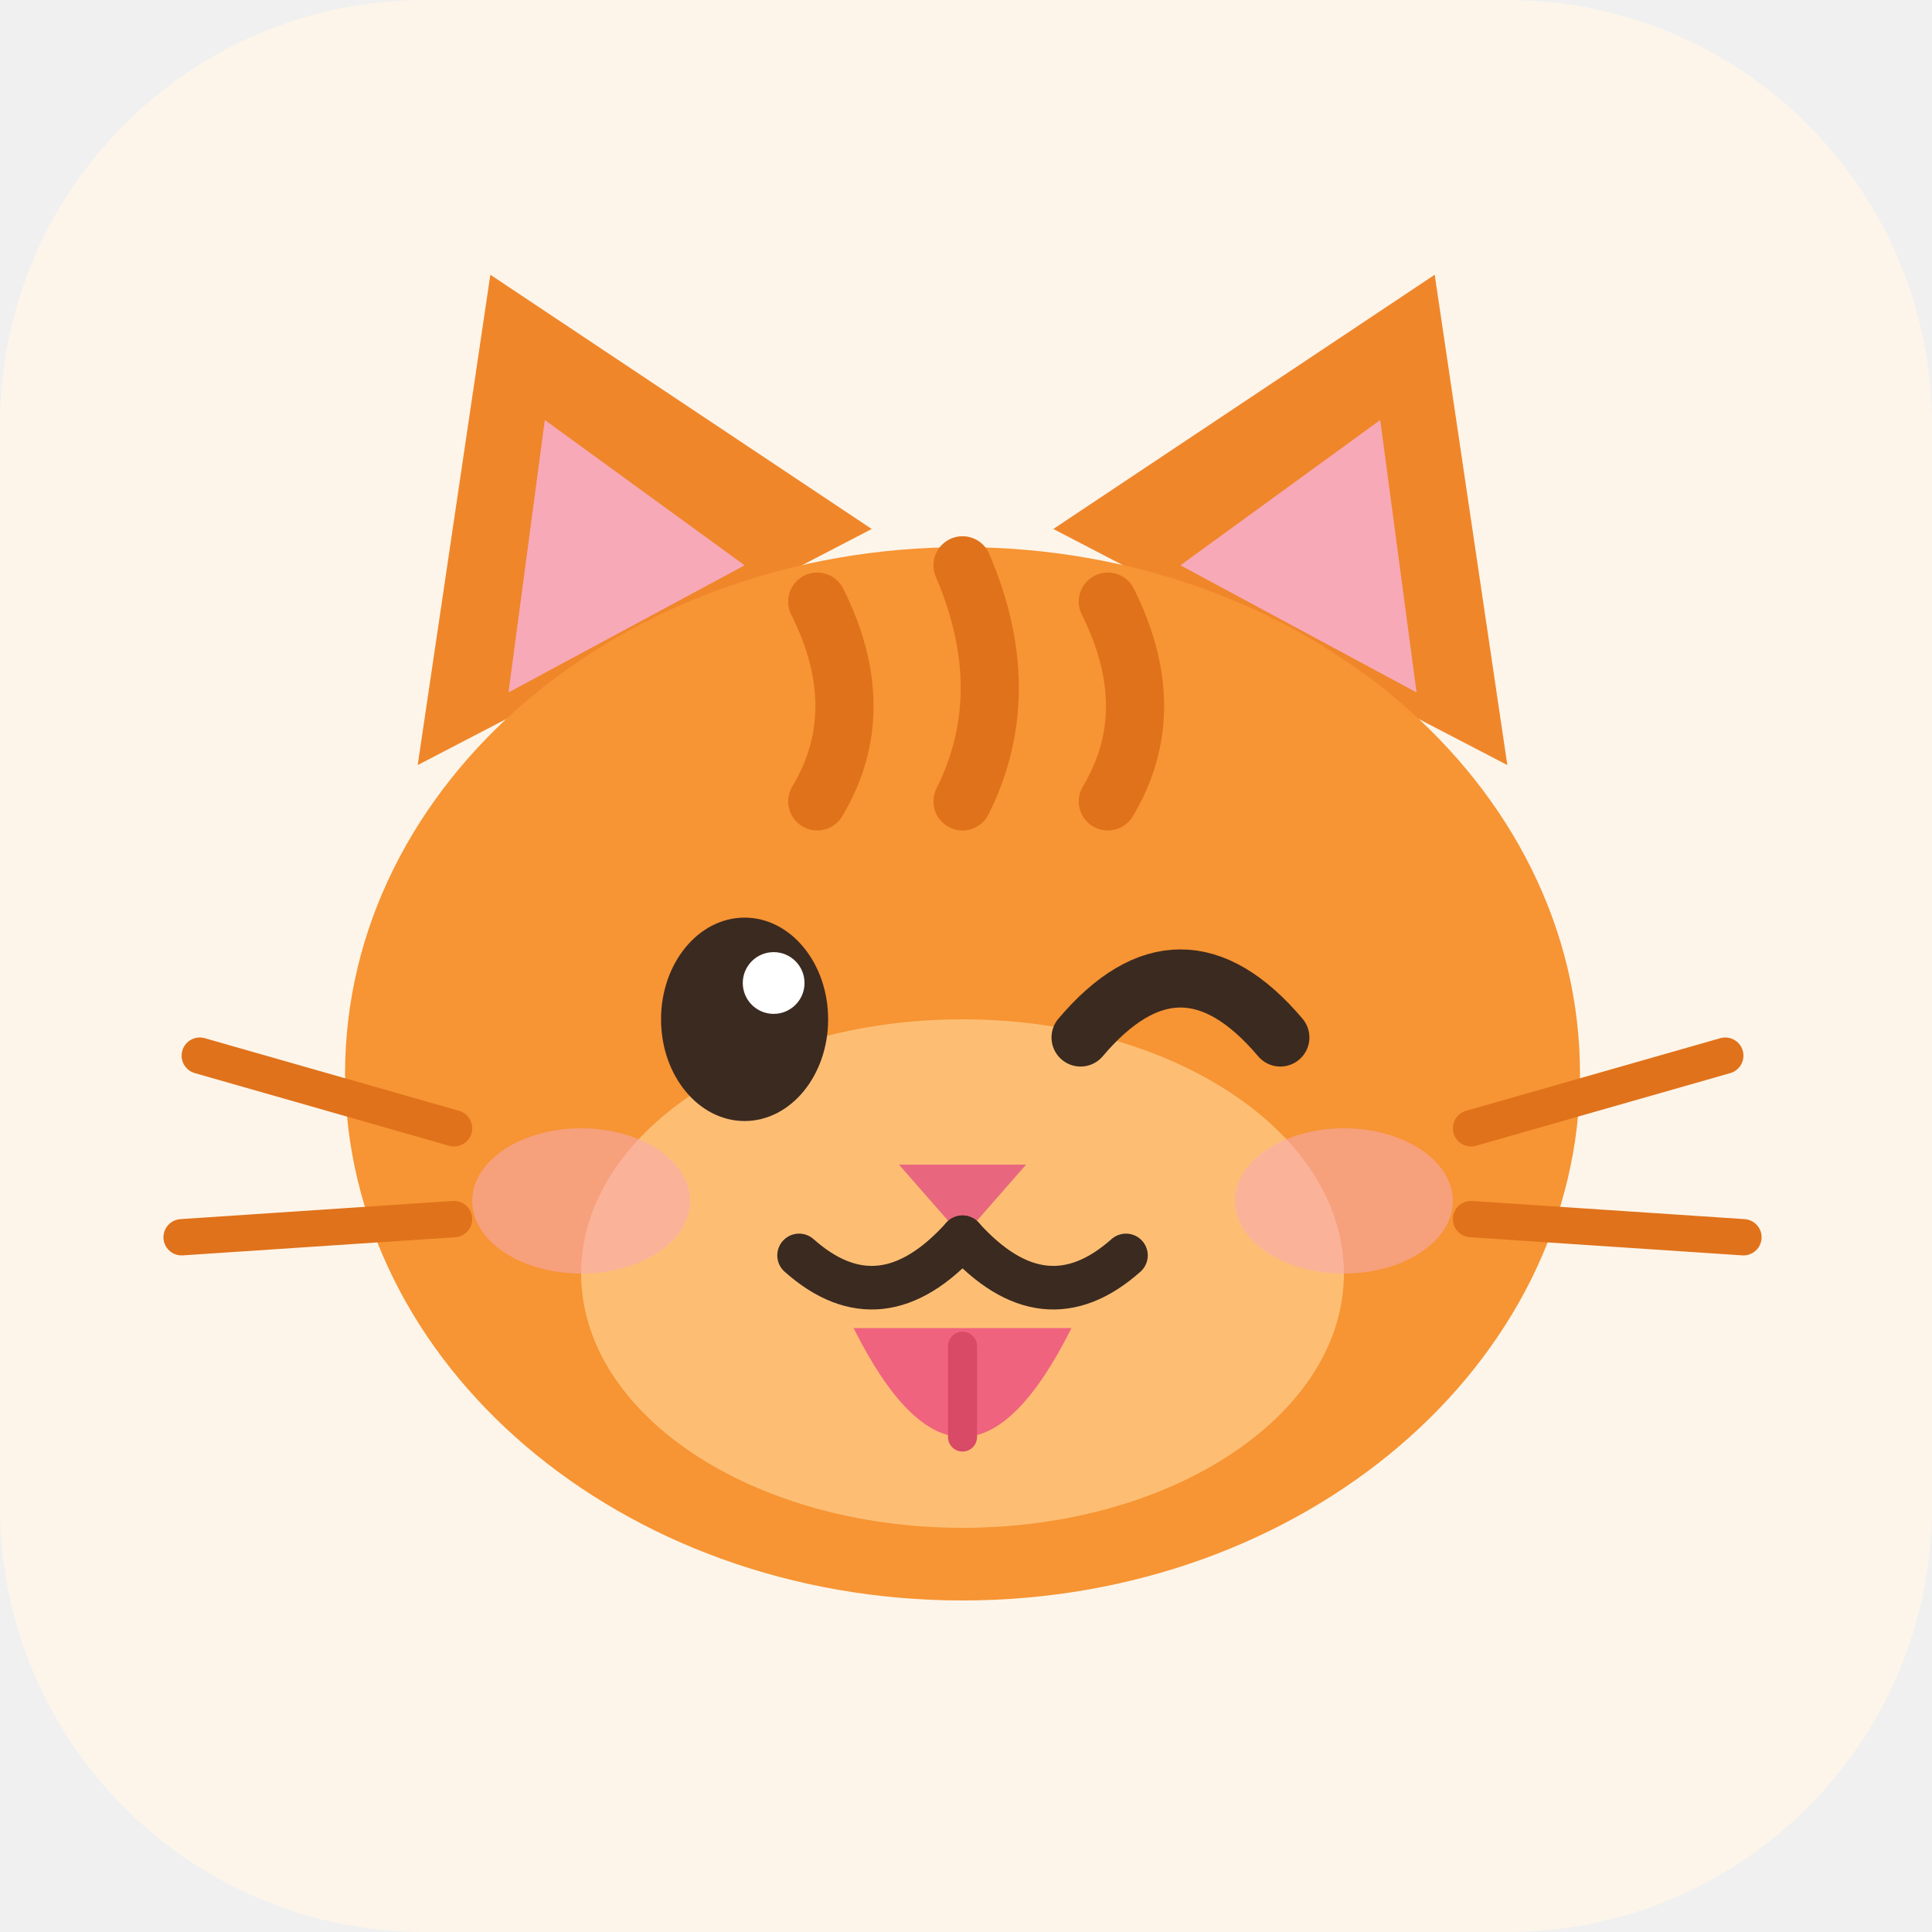
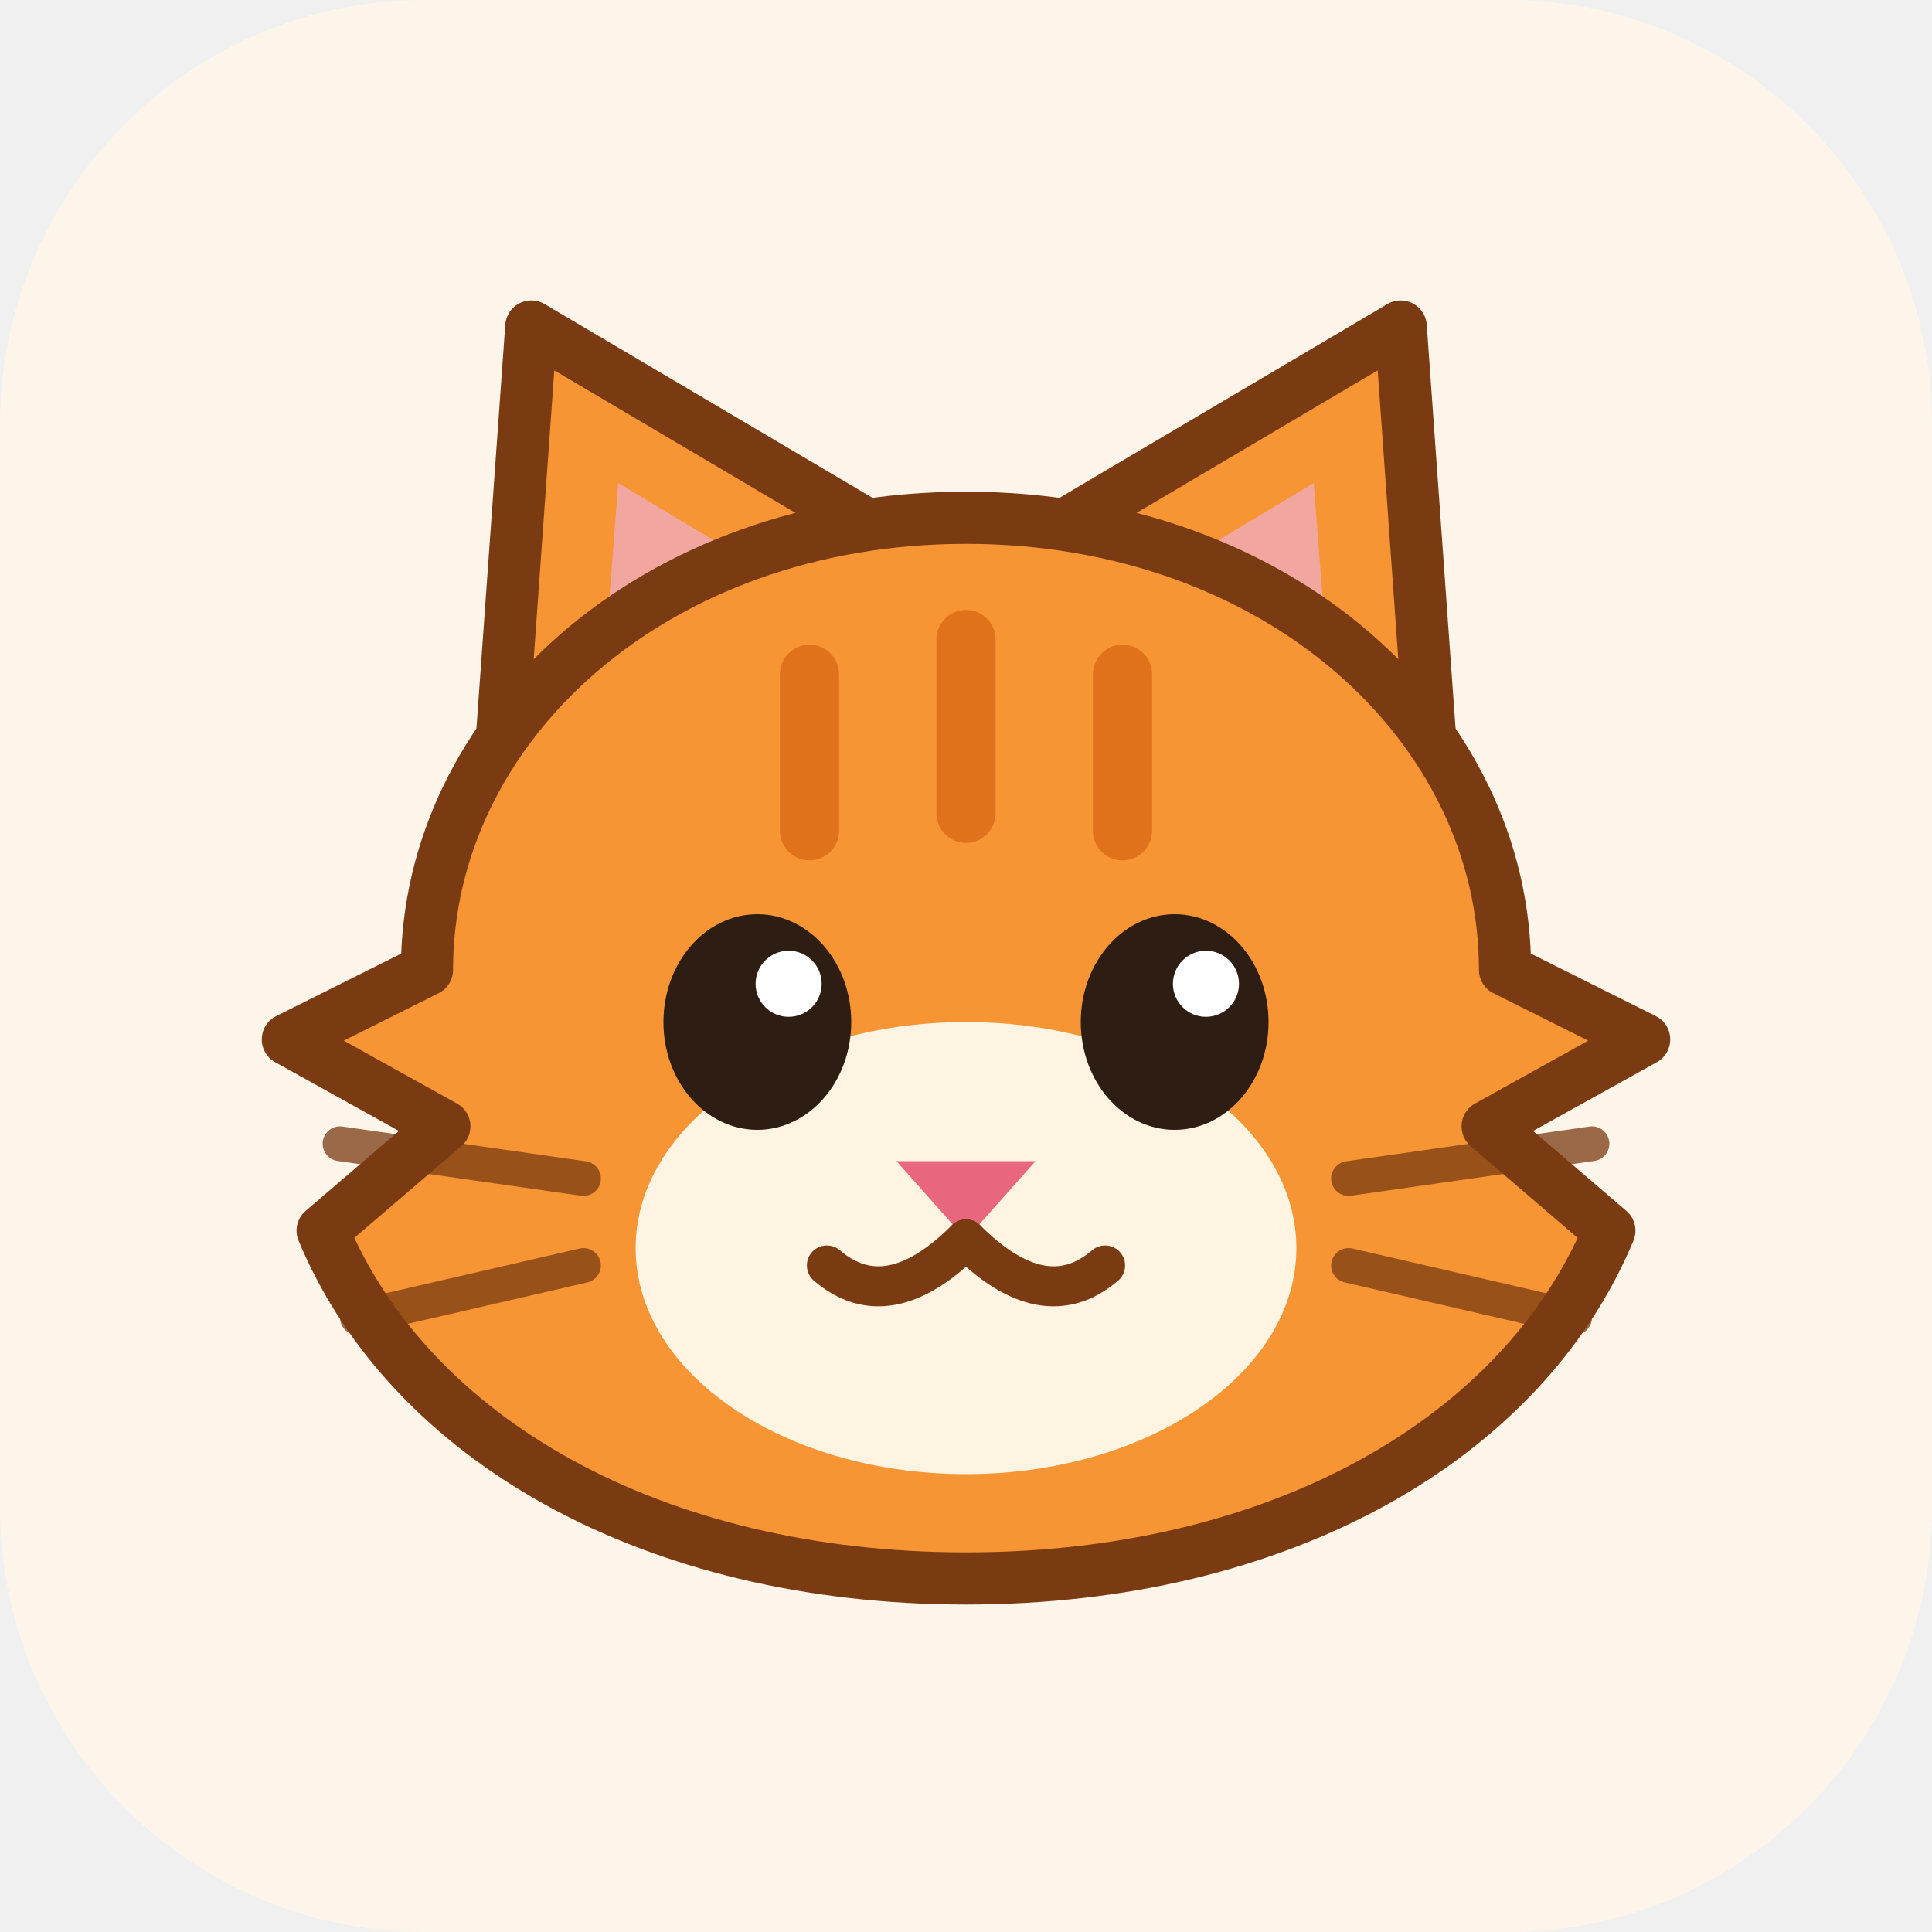
<svg xmlns="http://www.w3.org/2000/svg" viewBox="0 0 100 100">
  <rect width="100" height="100" rx="22" fill="#FDF5EA" />
-   <g transform="translate(0,2) scale(0.94) translate(3,0)">
-     <path d="M20 40 L24 13 L45 27 Z" fill="#F0862A" />
-     <path d="M80 40 L76 13 L55 27 Z" fill="#F0862A" />
-     <path d="M25 36 L27 21 L38 29 Z" fill="#F7A9B8" />
-     <path d="M75 36 L73 21 L62 29 Z" fill="#F7A9B8" />
-     <ellipse cx="50" cy="57" rx="34" ry="29" fill="#F79433" />
-     <ellipse cx="50" cy="68" rx="21" ry="14" fill="#FDBE74" />
-     <path d="M42 31 q3 6 0 11" stroke="#E0721B" stroke-width="3.2" fill="none" stroke-linecap="round" />
-     <path d="M50 29 q3 7 0 13" stroke="#E0721B" stroke-width="3.2" fill="none" stroke-linecap="round" />
-     <path d="M58 31 q3 6 0 11" stroke="#E0721B" stroke-width="3.2" fill="none" stroke-linecap="round" />
-     <ellipse cx="38" cy="54" rx="4.6" ry="5.6" fill="#3B2A20" />
-     <circle cx="39.6" cy="52" r="1.7" fill="#fff" />
-     <path d="M56.5 55 q5.5 -6.5 11 0" stroke="#3B2A20" stroke-width="3.2" fill="none" stroke-linecap="round" />
-     <ellipse cx="29" cy="64" rx="6" ry="4" fill="#F7A9B8" opacity="0.55" />
-     <ellipse cx="71" cy="64" rx="6" ry="4" fill="#F7A9B8" opacity="0.55" />
-     <path d="M46.5 62 L53.5 62 L50 66 Z" fill="#E8677E" />
-     <path d="M50 66 q-4.5 5 -9 1" stroke="#3B2A20" stroke-width="2.4" fill="none" stroke-linecap="round" />
-     <path d="M50 66 q4.5 5 9 1" stroke="#3B2A20" stroke-width="2.4" fill="none" stroke-linecap="round" />
-     <path d="M44 71 q6 12 12 0 Z" fill="#F0637E" />
-     <path d="M50 72 v5" stroke="#D94A66" stroke-width="1.6" stroke-linecap="round" />
-     <g stroke="#E0721B" stroke-width="2" stroke-linecap="round">
-       <path d="M22 60 L8 56" />
-       <path d="M22 65 L7 66" />
-       <path d="M78 60 L92 56" />
-       <path d="M78 65 L93 66" />
+   <g transform="translate(50,52) scale(0.9) translate(-50,-52)">
+     <g stroke="#7A3B12" stroke-width="3" stroke-linejoin="round" stroke-linecap="round">
+       <path d="M23 41 L25 13 L47 26 Z" fill="#F79433" />
+       <path d="M77 41 L75 13 L53 26 Z" fill="#F79433" />
+       <path d="M29 35 L30 22 L40 28 Z" fill="#F2A6A0" stroke-width="0" />
+       <path d="M71 35 L70 22 L60 28 Z" fill="#F2A6A0" stroke-width="0" />
+       <path d="M50 24 C 68 24, 81 36, 81 50 L 89 54 L 80 59 L 87 65                C 82 77, 68 85, 50 85 C 32 85, 18 77, 13 65                L 20 59 L 11 54 L 19 50 C 19 36, 32 24, 50 24 Z" fill="#F79433" />
+       <ellipse cx="50" cy="66" rx="19" ry="13" fill="#FFF3E2" stroke-width="0" />
+     </g>
+     <g stroke="#E0721B" stroke-width="3.4" stroke-linecap="round" fill="none">
+       <path d="M41 33 v9" />
+       <path d="M50 31 v10" />
+       <path d="M59 33 v9" />
+     </g>
+     <ellipse cx="38" cy="53" rx="5.4" ry="6.2" fill="#2E1D12" />
+     <ellipse cx="62" cy="53" rx="5.4" ry="6.2" fill="#2E1D12" />
+     <circle cx="39.8" cy="50.8" r="1.9" fill="#fff" />
+     <circle cx="63.8" cy="50.8" r="1.9" fill="#fff" />
+     <path d="M46 61 L54 61 L50 65.5 Z" fill="#E8677E" />
+     <g stroke="#7A3B12" stroke-width="2.3" fill="none" stroke-linecap="round">
+       <path d="M50 65.5 q-4.5 4.5 -8 1.5" />
+       <path d="M50 65.5 q4.5 4.5 8 1.5" />
+     </g>
+     <g stroke="#7A3B12" stroke-width="2" stroke-linecap="round" opacity="0.75">
+       <path d="M28 62 L14 60" />
+       <path d="M28 67 L15 70" />
+       <path d="M72 62 L86 60" />
+       <path d="M72 67 L85 70" />
    </g>
  </g>
</svg>
